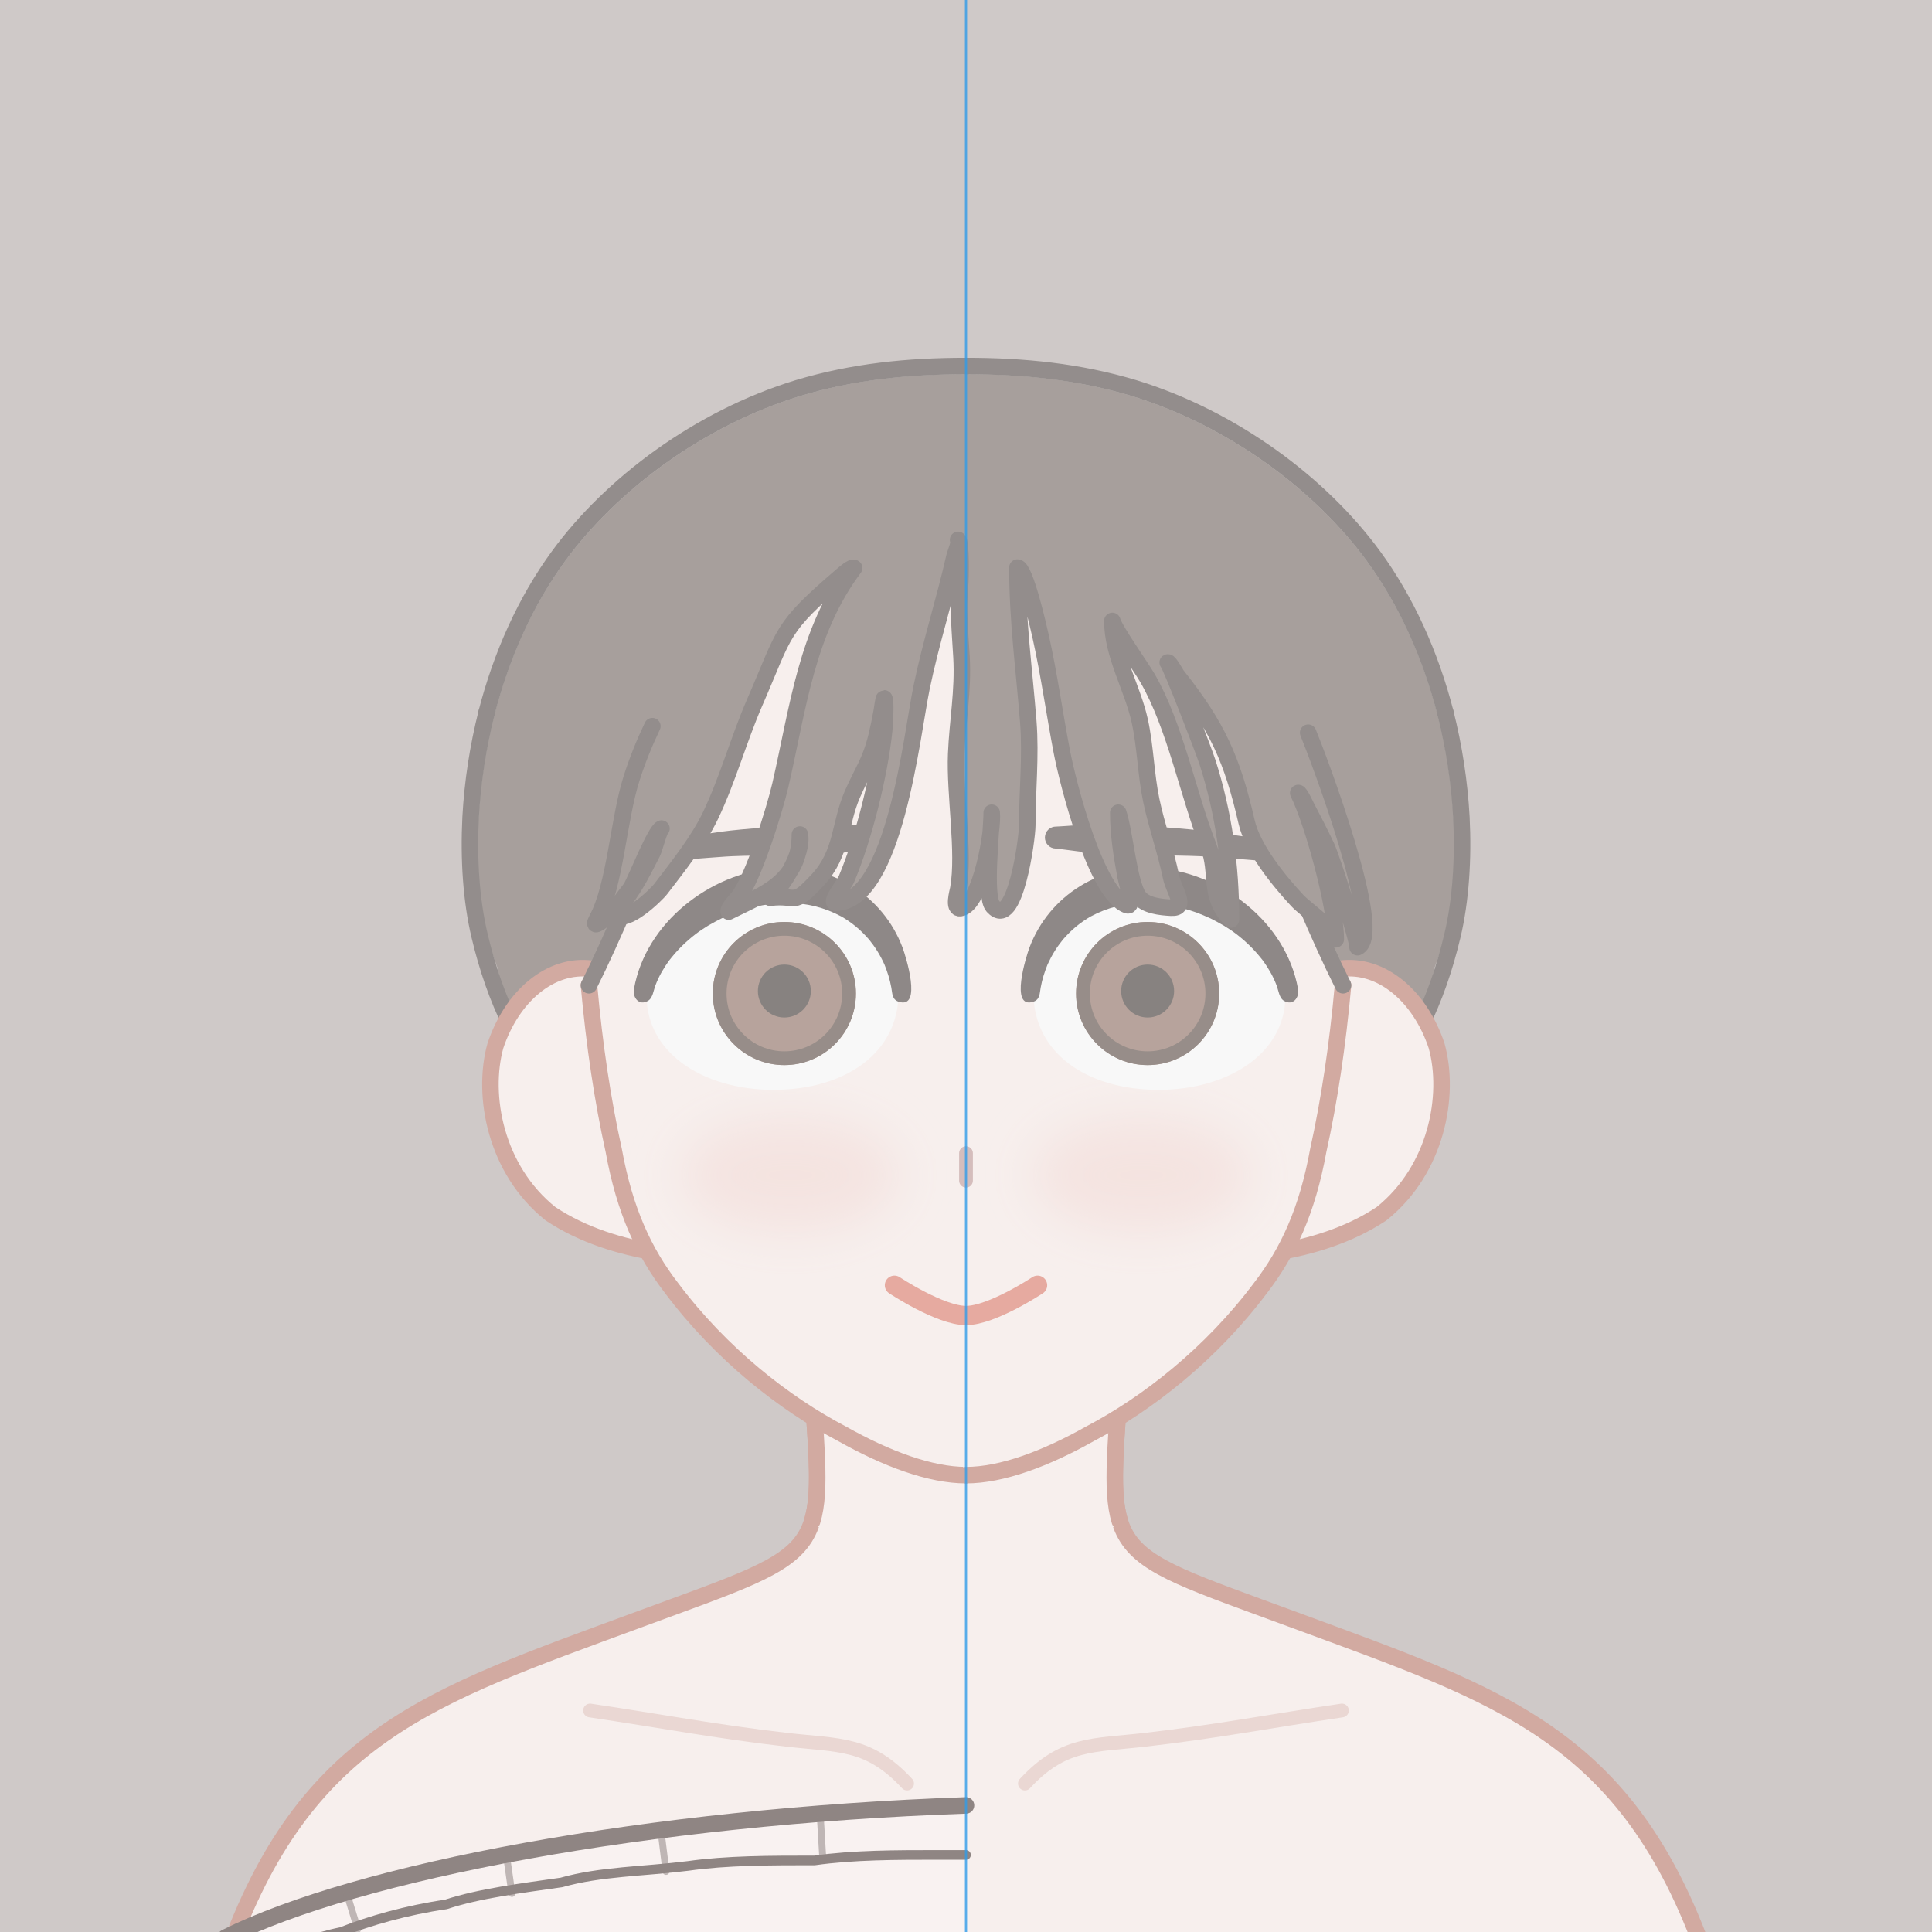
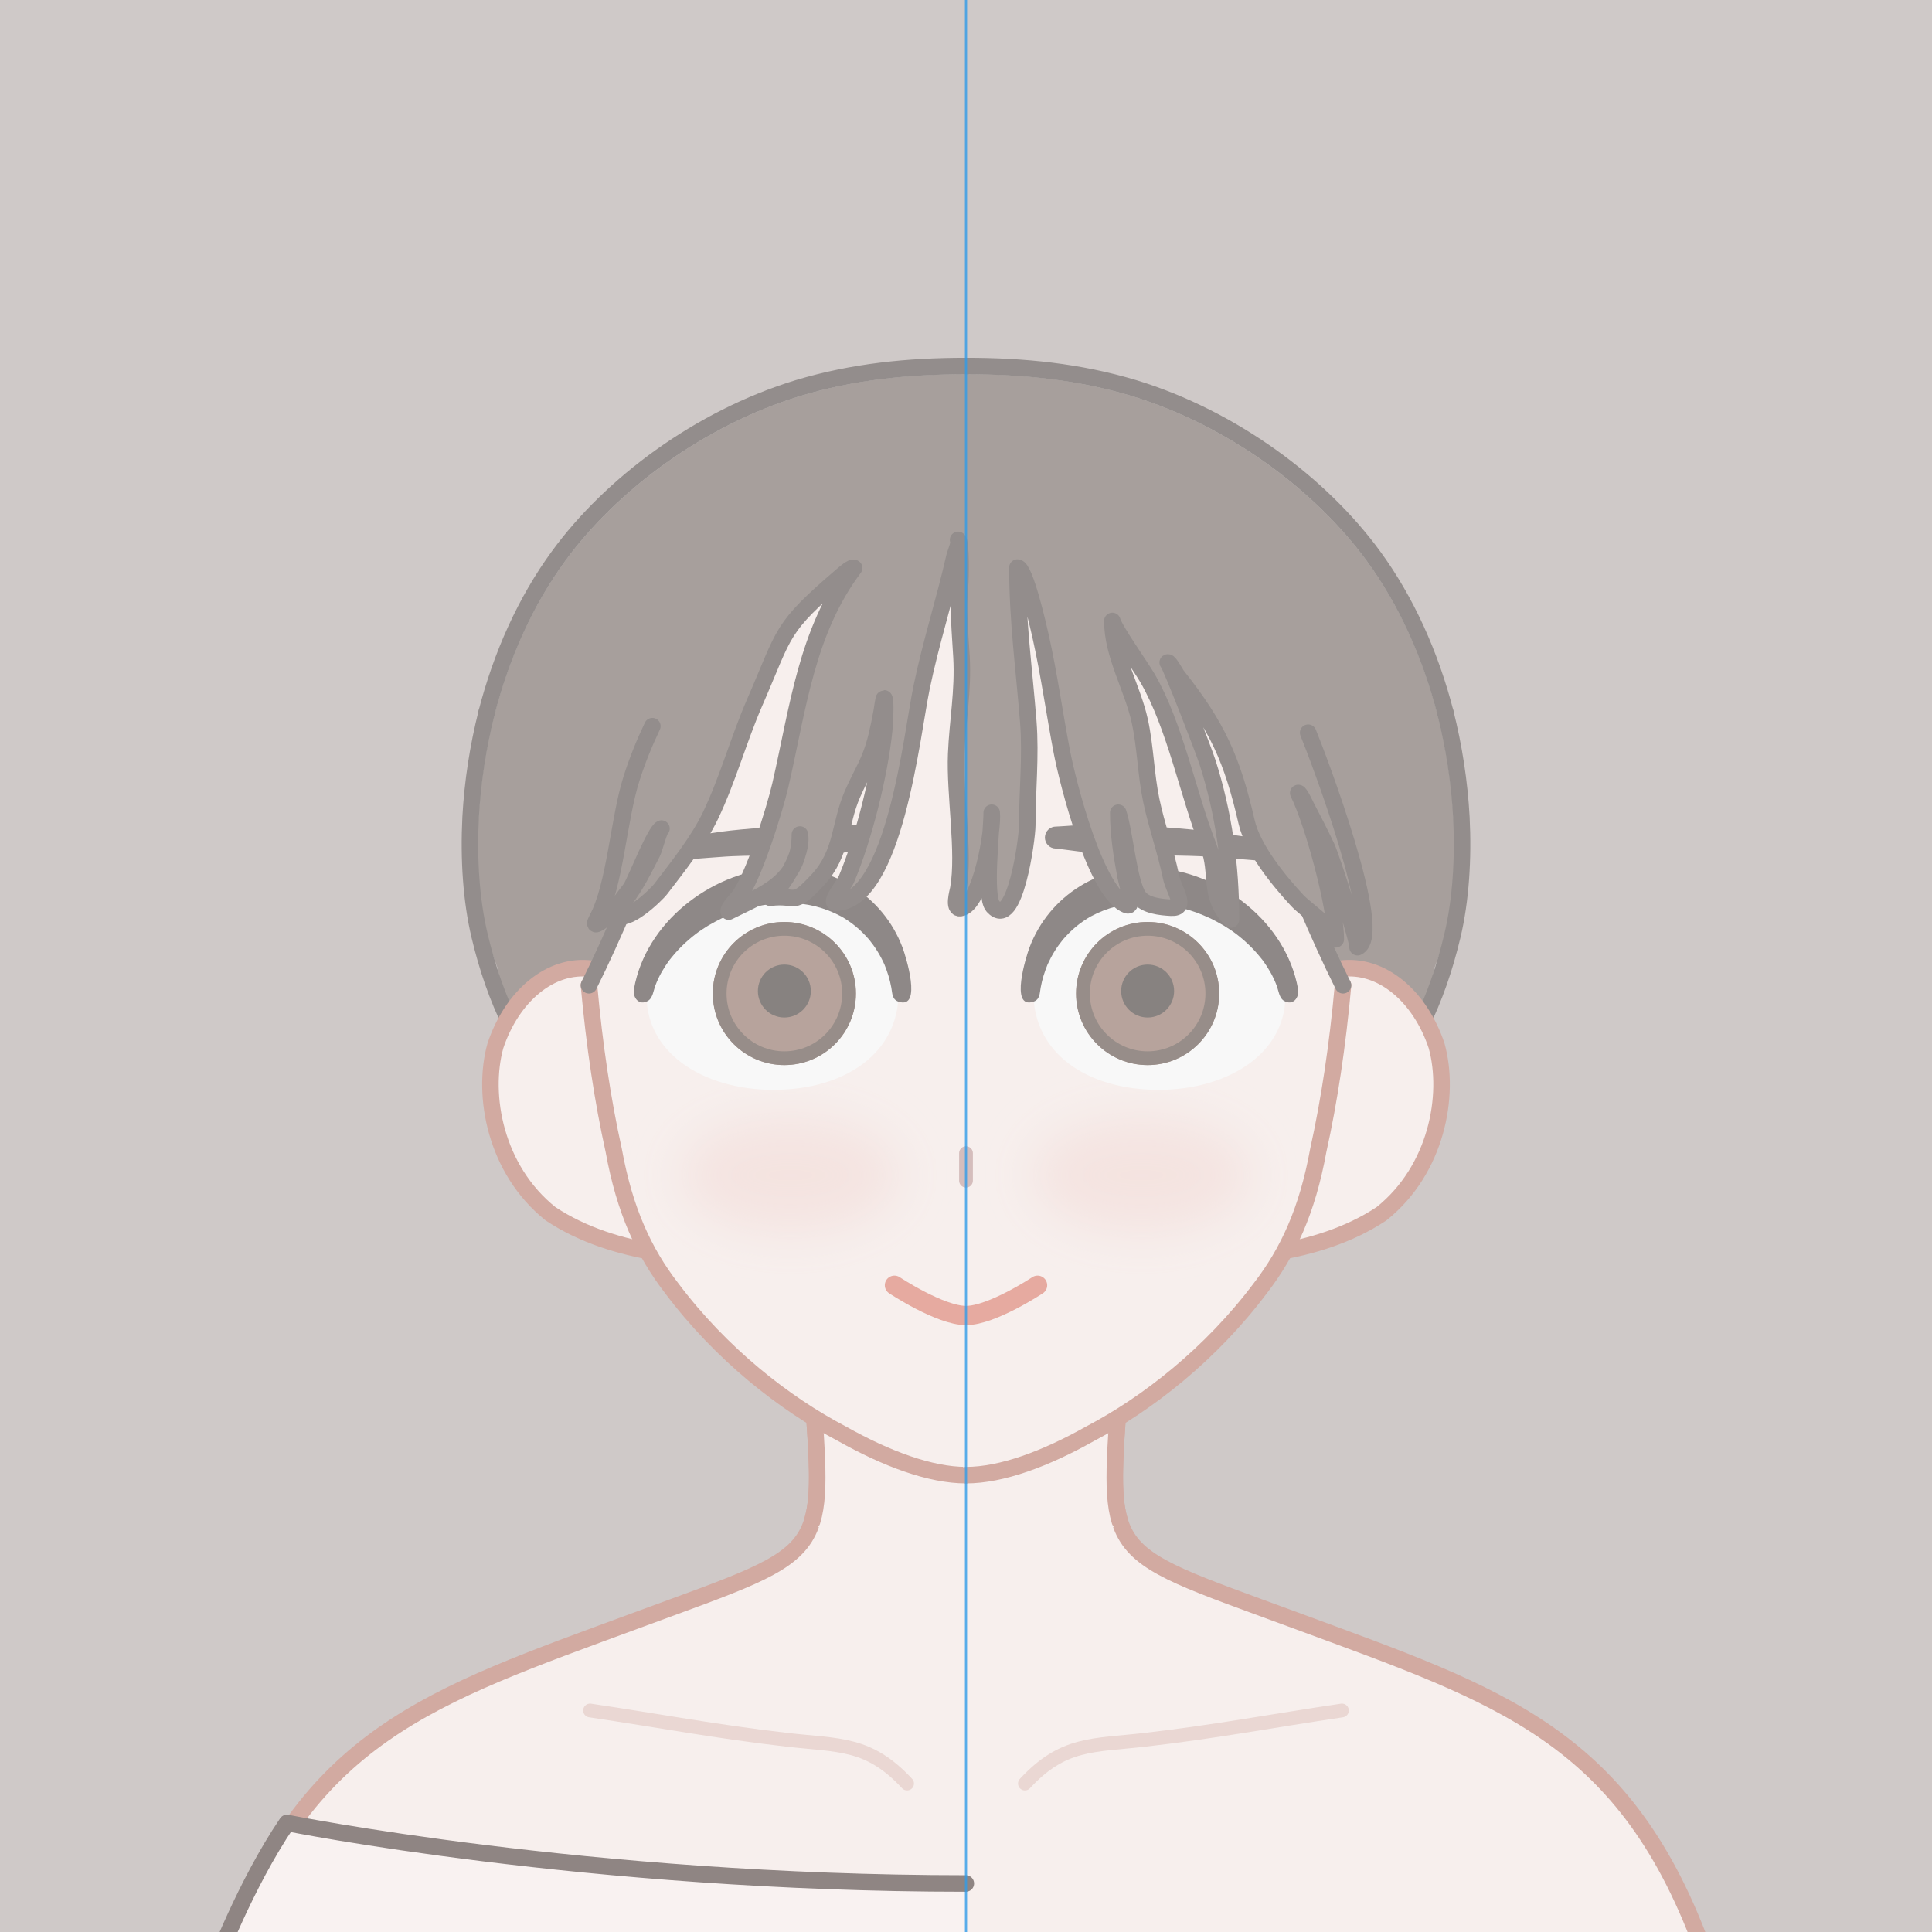
<svg xmlns="http://www.w3.org/2000/svg" width="702" height="702" viewBox="0 0 702 702">
+   <defs>
+     <clipPath id="clip-path-1">
+       <path d="M215.154 389.2 L359.154 389.2 L359.154 464.8 L215.154 464.8 Z" />
+     </clipPath>
+     <filter id="filter-1" filterUnits="userSpaceOnUse" x="218.154" y="377" width="138" height="100" color-interpolation-filters="sRGB">
+       <feGaussianBlur in="SourceGraphic" stdDeviation="9" color-interpolation-filters="linearRGB" />
+     </filter>
+     <clipPath id="clip-path-2">
+       <path d="M486.846 389.2 L342.846 389.2 L342.846 464.8 L486.846 464.8 Z" />
+     </clipPath>
+     <filter id="filter-2" filterUnits="userSpaceOnUse" x="345.846" y="377" width="138" height="100" color-interpolation-filters="sRGB">
+       <feGaussianBlur in="SourceGraphic" stdDeviation="9" color-interpolation-filters="linearRGB" />
+     </filter>
+     <clipPath id="clip-path-3">
+       <path d="M235 360 C236.178 339.672 267.345 322.672 284.667 322.167 C308.335 321.476 326.5 338.667 326.5 360.667 C326.5 382.667 307 396 281 396 C255 396 233.727 381.963 235 360 Z" />
+     </clipPath>
+     <clipPath id="clip-path-4">
+       <path d="M467 360 C465.822 339.672 434.655 322.672 417.333 322.167 C393.665 321.476 375.5 338.667 375.5 360.667 C375.5 382.667 395 396 421 396 C447 396 468.273 381.963 467 360 Z" />
+     </clipPath>
+   </defs>
  <g id="_ref">
    <g opacity="0.5">
-       <defs>
-         <clipPath id="makeup-blush-clip-path-31">
-           <path d="M215.154 389.2 L359.154 389.2 L359.154 464.8 L215.154 464.8 Z" />
-         </clipPath>
-         <filter id="makeup-blush-filter-11" filterUnits="userSpaceOnUse" x="218.154" y="377" width="138" height="100" color-interpolation-filters="sRGB">
-           <feGaussianBlur in="SourceGraphic" stdDeviation="9" color-interpolation-filters="linearRGB" />
-         </filter>
-         <clipPath id="cg-eye1">
-           <path d="M242 360 C243.178 339.672 274.345 322.672 291.667 322.167 C315.335 321.476 333.5 338.667 333.5 360.667 C333.5 382.667 314 396 288 396 C262 396 240.727 381.963 242 360 Z" fill="#ffffff" />
-         </clipPath>
-       </defs>
-       <rect width="702" height="702" fill="#ada19f" />
+       <rect x="0" y="0" width="702" height="702" fill="#ada19f" />
      <g data-layer="body">
        <g>
-           <g>
-             <path d="M295.671 489.536 C295.86 492.716 296.144 496.116 296.464 499.642 C297.826 514.657 301.926 539.769 294.878 553.441 C290.261 562.398 280.92 569.129 263.403 576.878 C201.389 604.31 121.546 617.454 90.97 686.317 C84.138 701.704 75.573 709.986 91.684 710.505 C172.929 713.121 257.936 710.936 339.784 711.863 C343.856 711.909 347.928 711.955 352 712 L352 490 C333.295 490 314.238 489.776 295.671 489.536 Z" fill="#fdeeea" />
-             <path d="M82.239 710.936 C110.769 630.434 156.416 616.431 231.1 588.839 C305.46 561.366 299.091 568.122 294.374 492.286 C294.334 491.649 294.298 491.019 294.267 490.397" fill="none" stroke="#b46352" stroke-width="6" stroke-linecap="round" stroke-linejoin="round" />
-             <path d="M214.397 621.514 C239.223 625.184 260.265 629.212 285.965 632.16 C304.952 634.337 315.621 632.997 329.595 648.055" fill="none" stroke="#b46352" stroke-width="5" stroke-linecap="round" opacity="0.35" />
-           </g>
+           <path d="M295.671 489.536 C295.86 492.716 296.144 496.116 296.464 499.642 C297.826 514.657 301.926 539.769 294.878 553.441 C290.261 562.398 280.92 569.129 263.403 576.878 C201.389 604.31 121.546 617.454 90.97 686.317 C84.138 701.704 75.573 709.986 91.684 710.505 C172.929 713.121 257.936 710.936 339.784 711.863 C343.856 711.909 347.928 711.955 352 712 L352 490 C333.295 490 314.238 489.776 295.671 489.536 Z" fill="#fdeeea" />
+           <path d="M82.239 710.936 C110.769 630.434 156.416 616.431 231.1 588.839 C305.46 561.366 299.091 568.122 294.374 492.286 C294.334 491.649 294.298 491.019 294.267 490.397" fill="none" stroke="#b46352" stroke-width="6" stroke-linecap="round" stroke-linejoin="round" />
+           <path d="M214.397 621.514 C239.223 625.184 260.265 629.212 285.965 632.16 C304.952 634.337 315.621 632.997 329.595 648.055" fill="none" stroke="#b46352" stroke-width="5" stroke-linecap="round" opacity="0.35" />
        </g>
-         <g transform="translate(702 0) scale(-1 1)">
-           <g>
-             <path d="M295.671 489.536 C295.86 492.716 296.144 496.116 296.464 499.642 C297.826 514.657 301.926 539.769 294.878 553.441 C290.261 562.398 280.92 569.129 263.403 576.878 C201.389 604.31 121.546 617.454 90.97 686.317 C84.138 701.704 75.573 709.986 91.684 710.505 C172.929 713.121 257.936 710.936 339.784 711.863 C343.856 711.909 347.928 711.955 352 712 L352 490 C333.295 490 314.238 489.776 295.671 489.536 Z" fill="#fdeeea" />
-             <path d="M82.239 710.936 C110.769 630.434 156.416 616.431 231.1 588.839 C305.46 561.366 299.091 568.122 294.374 492.286 C294.334 491.649 294.298 491.019 294.267 490.397" fill="none" stroke="#b46352" stroke-width="6" stroke-linecap="round" stroke-linejoin="round" />
-             <path d="M214.397 621.514 C239.223 625.184 260.265 629.212 285.965 632.16 C304.952 634.337 315.621 632.997 329.595 648.055" fill="none" stroke="#b46352" stroke-width="5" stroke-linecap="round" opacity="0.35" />
-           </g>
+         <g>
+           <path d="M406.329 489.536 C406.14 492.716 405.856 496.116 405.536 499.642 C404.174 514.657 400.074 539.769 407.122 553.441 C411.739 562.398 421.08 569.129 438.597 576.878 C500.611 604.31 580.454 617.454 611.03 686.317 C617.862 701.704 626.427 709.986 610.316 710.505 C529.071 713.121 444.064 710.936 362.216 711.863 C358.144 711.909 354.072 711.955 350 712 L350 490 C368.705 490 387.762 489.776 406.329 489.536 Z" fill="#fdeeea" />
+           <path d="M619.761 710.936 C591.231 630.434 545.584 616.431 470.9 588.839 C396.54 561.366 402.909 568.122 407.626 492.286 C407.666 491.649 407.702 491.019 407.733 490.397" fill="none" stroke="#b46352" stroke-width="6" stroke-linecap="round" stroke-linejoin="round" />
+           <path d="M487.603 621.514 C462.777 625.184 441.735 629.212 416.035 632.16 C397.048 634.337 386.379 632.997 372.405 648.055" fill="none" stroke="#b46352" stroke-width="5" stroke-linecap="round" opacity="0.35" />
        </g>
      </g>
      <g data-layer="skinNeck">
        <g>
-           <g>
-             <path d="M296.464 499.642 C296.144 496.116 295.86 492.716 295.671 489.536 C314.238 489.776 333.295 490 352 490 L352 562.636 L351.354 562.564 L345.706 561.869 C333.876 560.36 321.926 558.6 310.081 557.018 C306.575 556.55 293.84 555.879 295.498 552.147 C301.677 538.233 297.784 514.195 296.464 499.642 Z" fill="#fdeeea" />
-             <path d="M295.107 552.726 C298.619 541.358 296.351 524.081 294.374 492.286" fill="none" stroke="#b46352" stroke-width="6" stroke-linecap="round" stroke-linejoin="round" />
-           </g>
+           <path d="M296.464 499.642 C296.144 496.116 295.86 492.716 295.671 489.536 C314.238 489.776 333.295 490 352 490 L352 562.636 L351.354 562.564 L345.706 561.869 C333.876 560.36 321.926 558.6 310.081 557.018 C306.575 556.55 293.84 555.879 295.498 552.147 C301.677 538.233 297.784 514.195 296.464 499.642 Z" fill="#fdeeea" />
+           <path d="M295.107 552.726 C298.619 541.358 296.351 524.081 294.374 492.286" fill="none" stroke="#b46352" stroke-width="6" stroke-linecap="round" stroke-linejoin="round" />
        </g>
-         <g transform="translate(702 0) scale(-1 1)">
-           <g>
-             <path d="M296.464 499.642 C296.144 496.116 295.86 492.716 295.671 489.536 C314.238 489.776 333.295 490 352 490 L352 562.636 L351.354 562.564 L345.706 561.869 C333.876 560.36 321.926 558.6 310.081 557.018 C306.575 556.55 293.84 555.879 295.498 552.147 C301.677 538.233 297.784 514.195 296.464 499.642 Z" fill="#fdeeea" />
-             <path d="M295.107 552.726 C298.619 541.358 296.351 524.081 294.374 492.286" fill="none" stroke="#b46352" stroke-width="6" stroke-linecap="round" stroke-linejoin="round" />
-           </g>
+         <g>
+           <path d="M405.536 499.642 C405.856 496.116 406.14 492.716 406.329 489.536 C387.762 489.776 368.705 490 350 490 L350 562.636 L350.646 562.564 L356.294 561.869 C368.124 560.36 380.074 558.6 391.919 557.018 C395.425 556.55 408.16 555.879 406.502 552.147 C400.323 538.233 404.216 514.195 405.536 499.642 Z" fill="#fdeeea" />
+           <path d="M406.893 552.726 C403.381 541.358 405.649 524.081 407.626 492.286" fill="none" stroke="#b46352" stroke-width="6" stroke-linecap="round" stroke-linejoin="round" />
        </g>
      </g>
      <g data-layer="hairBase">
        <g>
-           <g>
-             <path d="M352 381.448 L352 135.951 L351.016 135.951 C330.344 135.951 310.656 137.919 290.968 143.826 C255.53 154.654 224.03 178.279 205.327 203.873 C186.623 229.467 175.795 262.936 173.826 297.39 C172.842 317.077 174.811 336.765 180.717 351.531 C182.027 358.081 184.209 364.632 187.262 370.602 C187.365 370.682 201.168 393.038 203.562 396.448 C204.832 398.257 211.612 404.019 213.517 405.842 C223.248 415.153 227.833 417.061 239.562 423.948 C253.821 432.321 287.168 441.633 303.192 437.819 C328.028 431.907 350.54 430.17 351.074 398.222 C351.102 396.519 351.452 381.949 352 381.448 Z" fill="#5d4e48" />
-           </g>
-           <g>
-             <path d="M351 133 C330 133 310 135 290 141 C254 152 222 176 203 202 C191 218.4 182.2 238 176.8 259" fill="none" stroke="#352a27" stroke-width="6" stroke-linecap="round" stroke-linejoin="round" />
-           </g>
-           <g>
-             <path d="M176.8 259 C173.7 271.3 171.7 284.1 171 297 C170.247 312.067 171.196 327.134 174.275 340.064 C179.731 362.97 189.199 384.12 205.639 400.625 C218.159 413.194 231.61 422.103 248.042 428.491 C248.47 428.658 248.896 428.816 249.319 428.964 C252.635 430.122 260.334 430.818 262.896 432.282" fill="none" stroke="#352a27" stroke-width="6" stroke-linecap="round" stroke-linejoin="round" />
-           </g>
+           <path d="M352 381.448 L352 135.951 L351.016 135.951 C330.344 135.951 310.656 137.919 290.968 143.826 C255.53 154.654 224.03 178.279 205.327 203.873 C186.623 229.467 175.795 262.936 173.826 297.39 C172.842 317.077 174.811 336.765 180.717 351.531 C182.027 358.081 184.209 364.632 187.262 370.602 C187.365 370.682 201.168 393.038 203.562 396.448 C204.832 398.257 211.612 404.019 213.517 405.842 C223.248 415.153 227.833 417.061 239.562 423.948 C253.821 432.321 287.168 441.633 303.192 437.819 C328.028 431.907 350.54 430.17 351.074 398.222 C351.102 396.519 351.452 381.949 352 381.448 Z" fill="#5d4e48" />
+           <path d="M351 133 C330 133 310 135 290 141 C254 152 222 176 203 202 C191 218.4 182.2 238 176.8 259" fill="none" stroke="#352a27" stroke-width="6" stroke-linecap="round" stroke-linejoin="round" />
+           <path d="M176.8 259 C173.7 271.3 171.7 284.1 171 297 C170.247 312.067 171.196 327.134 174.275 340.064 C179.731 362.97 189.199 384.12 205.639 400.625 C218.159 413.194 231.61 422.103 248.042 428.491 C248.47 428.658 248.896 428.816 249.319 428.964 C252.635 430.122 260.334 430.818 262.896 432.282" fill="none" stroke="#352a27" stroke-width="6" stroke-linecap="round" stroke-linejoin="round" />
        </g>
-         <g transform="translate(702 0) scale(-1 1)">
-           <g>
-             <path d="M352 381.448 L352 135.951 L351.016 135.951 C330.344 135.951 310.656 137.919 290.968 143.826 C255.53 154.654 224.03 178.279 205.327 203.873 C186.623 229.467 175.795 262.936 173.826 297.39 C172.842 317.077 174.811 336.765 180.717 351.531 C182.027 358.081 184.209 364.632 187.262 370.602 C187.365 370.682 201.168 393.038 203.562 396.448 C204.832 398.257 211.612 404.019 213.517 405.842 C223.248 415.153 227.833 417.061 239.562 423.948 C253.821 432.321 287.168 441.633 303.192 437.819 C328.028 431.907 350.54 430.17 351.074 398.222 C351.102 396.519 351.452 381.949 352 381.448 Z" fill="#5d4e48" />
-           </g>
-           <g>
-             <path d="M351 133 C330 133 310 135 290 141 C254 152 222 176 203 202 C191 218.4 182.2 238 176.8 259" fill="none" stroke="#352a27" stroke-width="6" stroke-linecap="round" stroke-linejoin="round" />
-           </g>
-           <g>
-             <path d="M176.8 259 C173.7 271.3 171.7 284.1 171 297 C170.247 312.067 171.196 327.134 174.275 340.064 C179.731 362.97 189.199 384.12 205.639 400.625 C218.159 413.194 231.61 422.103 248.042 428.491 C248.47 428.658 248.896 428.816 249.319 428.964 C252.635 430.122 260.334 430.818 262.896 432.282" fill="none" stroke="#352a27" stroke-width="6" stroke-linecap="round" stroke-linejoin="round" />
-           </g>
+         <g>
+           <path d="M350 381.448 L350 135.951 L350.984 135.951 C371.656 135.951 391.344 137.919 411.032 143.826 C446.47 154.654 477.97 178.279 496.673 203.873 C515.377 229.467 526.205 262.936 528.174 297.39 C529.158 317.077 527.189 336.765 521.283 351.531 C519.973 358.081 517.791 364.632 514.738 370.602 C514.635 370.682 500.832 393.038 498.438 396.448 C497.168 398.257 490.388 404.019 488.483 405.842 C478.752 415.153 474.167 417.061 462.438 423.948 C448.179 432.321 414.832 441.633 398.808 437.819 C373.972 431.907 351.46 430.17 350.926 398.222 C350.898 396.519 350.548 381.949 350 381.448 Z" fill="#5d4e48" />
+           <path d="M351 133 C372 133 392 135 412 141 C448 152 480 176 499 202 C511 218.4 519.8 238 525.2 259" fill="none" stroke="#352a27" stroke-width="6" stroke-linecap="round" stroke-linejoin="round" />
+           <path d="M525.2 259 C528.3 271.3 530.3 284.1 531 297 C531.753 312.067 530.804 327.134 527.725 340.064 C522.269 362.97 512.801 384.12 496.361 400.625 C483.841 413.194 470.39 422.103 453.958 428.491 C453.53 428.658 453.104 428.816 452.681 428.964 C449.365 430.122 441.666 430.818 439.104 432.282" fill="none" stroke="#352a27" stroke-width="6" stroke-linecap="round" stroke-linejoin="round" />
        </g>
      </g>
      <g data-layer="ear">
        <g>
-           <g>
-             <path d="M215 352 C200 350 186 362 180 380 C175 398 180 425 200 441 C212 449 226 453 238 455 L225 380 Z" fill="#fdeeea" />
-             <path d="M215 352 C200 350 186 362 180 380 C175 398 180 425 200 441 C212 449 226 453 238 455" fill="none" stroke="#b46352" stroke-width="6" stroke-linecap="round" stroke-linejoin="round" />
-           </g>
+           <path d="M215 352 C200 350 186 362 180 380 C175 398 180 425 200 441 C212 449 226 453 238 455 L225 380 Z" fill="#fdeeea" />
+           <path d="M215 352 C200 350 186 362 180 380 C175 398 180 425 200 441 C212 449 226 453 238 455" fill="none" stroke="#b46352" stroke-width="6" stroke-linecap="round" stroke-linejoin="round" />
        </g>
-         <g transform="translate(702 0) scale(-1 1)">
-           <g>
-             <path d="M215 352 C200 350 186 362 180 380 C175 398 180 425 200 441 C212 449 226 453 238 455 L225 380 Z" fill="#fdeeea" />
-             <path d="M215 352 C200 350 186 362 180 380 C175 398 180 425 200 441 C212 449 226 453 238 455" fill="none" stroke="#b46352" stroke-width="6" stroke-linecap="round" stroke-linejoin="round" />
-           </g>
+         <g>
+           <path d="M487 352 C502 350 516 362 522 380 C527 398 522 425 502 441 C490 449 476 453 464 455 L477 380 Z" fill="#fdeeea" />
+           <path d="M487 352 C502 350 516 362 522 380 C527 398 522 425 502 441 C490 449 476 453 464 455" fill="none" stroke="#b46352" stroke-width="6" stroke-linecap="round" stroke-linejoin="round" />
        </g>
      </g>
      <g data-layer="face">
        <g>
-           <g>
-             <path d="M352 200 L351 200 C322 200 296 208 278 228 C262 246 250 272 240 298 C232 318 223 340 214 358 C216 380 219 400 223 418 C227 440 234 455 244 468 C262 492 285 510 306 521 C322 530 338 536 351 536 L352 536 Z" fill="#fdeeea" />
-             <path d="M214 358 C216 380 219 400 223 418 C227 440 234 455 244 468 C262 492 285 510 306 521 C322 530 338 536 351 536" fill="none" stroke="#b46352" stroke-width="6" stroke-linecap="round" stroke-linejoin="round" />
-           </g>
+           <path d="M352 200 L351 200 C322 200 296 208 278 228 C262 246 250 272 240 298 C232 318 223 340 214 358 C216 380 219 400 223 418 C227 440 234 455 244 468 C262 492 285 510 306 521 C322 530 338 536 351 536 L352 536 Z" fill="#fdeeea" />
+           <path d="M214 358 C216 380 219 400 223 418 C227 440 234 455 244 468 C262 492 285 510 306 521 C322 530 338 536 351 536" fill="none" stroke="#b46352" stroke-width="6" stroke-linecap="round" stroke-linejoin="round" />
        </g>
-         <g transform="translate(702 0) scale(-1 1)">
-           <g>
-             <path d="M352 200 L351 200 C322 200 296 208 278 228 C262 246 250 272 240 298 C232 318 223 340 214 358 C216 380 219 400 223 418 C227 440 234 455 244 468 C262 492 285 510 306 521 C322 530 338 536 351 536 L352 536 Z" fill="#fdeeea" />
-             <path d="M214 358 C216 380 219 400 223 418 C227 440 234 455 244 468 C262 492 285 510 306 521 C322 530 338 536 351 536" fill="none" stroke="#b46352" stroke-width="6" stroke-linecap="round" stroke-linejoin="round" />
-           </g>
+         <g>
+           <path d="M350 200 L351 200 C380 200 406 208 424 228 C440 246 452 272 462 298 C470 318 479 340 488 358 C486 380 483 400 479 418 C475 440 468 455 458 468 C440 492 417 510 396 521 C380 530 364 536 351 536 L350 536 Z" fill="#fdeeea" />
+           <path d="M488 358 C486 380 483 400 479 418 C475 440 468 455 458 468 C440 492 417 510 396 521 C380 530 364 536 351 536" fill="none" stroke="#b46352" stroke-width="6" stroke-linecap="round" stroke-linejoin="round" />
        </g>
      </g>
      <g data-layer="makeup">
-         <g>
-           <g>
-             <g clip-path="url(#makeup-blush-clip-path-31)">
-               <g filter="url(#makeup-blush-filter-11)">
-                 <ellipse cx="287.154" cy="427" rx="40" ry="21" fill="#f3bfb8" opacity="0.5" />
-               </g>
-             </g>
+         <g clip-path="url(#clip-path-1)">
+           <g filter="url(#filter-1)">
+             <ellipse cx="287.154" cy="427" rx="40" ry="21" fill="#f3bfb8" opacity="0.5" />
          </g>
        </g>
-         <g transform="translate(702 0) scale(-1 1)">
-           <g>
-             <g clip-path="url(#makeup-blush-clip-path-31)">
-               <g filter="url(#makeup-blush-filter-11)">
-                 <ellipse cx="287.154" cy="427" rx="40" ry="21" fill="#f3bfb8" opacity="0.5" />
-               </g>
-             </g>
+         <g clip-path="url(#clip-path-2)">
+           <g filter="url(#filter-2)">
+             <ellipse cx="414.846" cy="427" rx="40" ry="21" fill="#f3bfb8" opacity="0.5" />
          </g>
        </g>
      </g>
      <g data-layer="mouth">
+         <line x1="351" y1="419" x2="351" y2="429" fill="none" stroke="#b98a88" stroke-width="5" stroke-linecap="round" />
+         <path d="M325 467 C325 467 341.59 478 351 478 C360.41 478 377 467 377 467" fill="none" stroke="#dc6450" stroke-width="7" stroke-linecap="round" stroke-linejoin="round" />
+       </g>
+       <g data-layer="eye">
        <g>
-           <path d="M351 419 L351 429" fill="none" stroke="#b98a88" stroke-width="5" stroke-linecap="round" />
+           <path d="M235 360 C236.178 339.672 267.345 322.672 284.667 322.167 C308.335 321.476 326.5 338.667 326.5 360.667 C326.5 382.667 307 396 281 396 C255 396 233.727 381.963 235 360 Z" fill="#ffffff" />
+           <g clip-path="url(#clip-path-3)">
+             <g>
+               <circle cx="285" cy="361" r="26" fill="#7e5647" />
+               <circle cx="285" cy="360.097" r="9.62" fill="#1e1410" />
+             </g>
+             <circle cx="285" cy="361" r="23.5" fill="none" stroke="#3e2a22" stroke-width="5" />
+           </g>
+           <path d="M321.289 350.247 L321.346 350.404 C319.72 346.855 318.084 344.255 315.641 341.211 L315.758 341.37 C312.598 337.758 309.589 335.249 305.429 332.847 L305.628 332.973 C293.334 326.364 280.171 327.046 267.294 331.56 L267.289 331.557 C265.521 332.234 263.886 332.924 262.166 333.715 L262.341 333.62 C260.606 334.487 259.011 335.351 257.333 336.322 L257.49 336.215 C255.896 337.216 254.303 338.226 252.808 339.373 L252.946 339.255 C248.932 342.384 246.172 345.112 243.03 349.127 L243.12 348.988 C241.035 351.95 239.428 354.662 238.138 358.063 C237.417 359.962 237.212 362.663 235.378 363.705 C232.23 365.493 229.768 362.578 230.37 359.245 C234.705 335.218 257.857 317.36 281.406 315.393 C302.011 313.672 320.776 325.333 327.927 344.263 C329.104 347.378 335.185 366.695 326.618 364.006 C324.101 363.216 324.256 360.996 323.878 358.899 C323.309 355.745 322.477 353.208 321.289 350.247 Z" fill="#2b201d" />
        </g>
        <g>
-           <path d="M325 467 C325 467 341.59 478 351 478 C360.41 478 377 467 377 467" fill="none" stroke="#dc6450" stroke-width="7" stroke-linecap="round" stroke-linejoin="round" />
-         </g>
-       </g>
-       <g data-layer="eye">
-         <g transform="translate(285 361) scale(1) translate(-292 -361)">
-           <path d="M242 360 C243.178 339.672 274.345 322.672 291.667 322.167 C315.335 321.476 333.5 338.667 333.5 360.667 C333.5 382.667 314 396 288 396 C262 396 240.727 381.963 242 360 Z" fill="#ffffff" />
-           <g clip-path="url(#cg-eye1)">
-             <g transform="translate(292 361) scale(0.26)">
-               <g transform="translate(-110 -110) scale(1)">
-                 <g>
-                   <circle cx="110" cy="110" r="100" fill="#7e5647" />
-                   <circle cx="110" cy="106.526" r="37" fill="#1e1410" />
-                 </g>
-               </g>
+           <path d="M467 360 C465.822 339.672 434.655 322.672 417.333 322.167 C393.665 321.476 375.5 338.667 375.5 360.667 C375.5 382.667 395 396 421 396 C447 396 468.273 381.963 467 360 Z" fill="#ffffff" />
+           <g clip-path="url(#clip-path-4)">
+             <g>
+               <circle cx="417" cy="361" r="26" fill="#7e5647" />
+               <circle cx="417" cy="360.097" r="9.62" fill="#1e1410" />
            </g>
-             <circle cx="292" cy="361" r="23.5" fill="none" stroke="#3e2a22" stroke-width="5" />
+             <circle cx="417" cy="361" r="23.5" fill="none" stroke="#3e2a22" stroke-width="5" />
          </g>
-           <g>
-             <path d="M328.289 350.247 L328.346 350.404 C326.72 346.855 325.084 344.255 322.641 341.211 L322.758 341.37 C319.598 337.758 316.589 335.249 312.429 332.847 L312.628 332.973 C300.334 326.364 287.171 327.046 274.294 331.56 L274.289 331.557 C272.521 332.234 270.886 332.924 269.166 333.715 L269.341 333.62 C267.606 334.487 266.011 335.351 264.333 336.322 L264.49 336.215 C262.896 337.216 261.303 338.226 259.808 339.373 L259.946 339.255 C255.932 342.384 253.172 345.112 250.03 349.127 L250.12 348.988 C248.035 351.95 246.428 354.662 245.138 358.063 C244.417 359.962 244.212 362.663 242.378 363.705 C239.23 365.493 236.768 362.578 237.37 359.245 C241.705 335.218 264.857 317.36 288.406 315.393 C309.011 313.672 327.776 325.333 334.927 344.263 C336.104 347.378 342.185 366.695 333.618 364.006 C331.101 363.216 331.256 360.996 330.878 358.899 C330.309 355.745 329.477 353.208 328.289 350.247 Z" fill="#2b201d" />
-           </g>
-         </g>
-         <g transform="translate(702 0) scale(-1 1)">
-           <g transform="translate(285 361) scale(1) translate(-292 -361)">
-             <path d="M242 360 C243.178 339.672 274.345 322.672 291.667 322.167 C315.335 321.476 333.5 338.667 333.5 360.667 C333.5 382.667 314 396 288 396 C262 396 240.727 381.963 242 360 Z" fill="#ffffff" />
-             <g clip-path="url(#cg-eye1)">
-               <g transform="translate(292 361) scale(0.26)">
-                 <g transform="translate(-110 -110) scale(1)">
-                   <g>
-                     <circle cx="110" cy="110" r="100" fill="#7e5647" />
-                     <circle cx="110" cy="106.526" r="37" fill="#1e1410" />
-                   </g>
-                 </g>
-               </g>
-               <circle cx="292" cy="361" r="23.5" fill="none" stroke="#3e2a22" stroke-width="5" />
-             </g>
-             <g>
-               <path d="M328.289 350.247 L328.346 350.404 C326.72 346.855 325.084 344.255 322.641 341.211 L322.758 341.37 C319.598 337.758 316.589 335.249 312.429 332.847 L312.628 332.973 C300.334 326.364 287.171 327.046 274.294 331.56 L274.289 331.557 C272.521 332.234 270.886 332.924 269.166 333.715 L269.341 333.62 C267.606 334.487 266.011 335.351 264.333 336.322 L264.49 336.215 C262.896 337.216 261.303 338.226 259.808 339.373 L259.946 339.255 C255.932 342.384 253.172 345.112 250.03 349.127 L250.12 348.988 C248.035 351.95 246.428 354.662 245.138 358.063 C244.417 359.962 244.212 362.663 242.378 363.705 C239.23 365.493 236.768 362.578 237.37 359.245 C241.705 335.218 264.857 317.36 288.406 315.393 C309.011 313.672 327.776 325.333 334.927 344.263 C336.104 347.378 342.185 366.695 333.618 364.006 C331.101 363.216 331.256 360.996 330.878 358.899 C330.309 355.745 329.477 353.208 328.289 350.247 Z" fill="#2b201d" />
-             </g>
-           </g>
+           <path d="M380.711 350.247 L380.654 350.404 C382.28 346.855 383.916 344.255 386.359 341.211 L386.242 341.37 C389.402 337.758 392.411 335.249 396.571 332.847 L396.372 332.973 C408.666 326.364 421.829 327.046 434.706 331.56 L434.711 331.557 C436.479 332.234 438.114 332.924 439.834 333.715 L439.659 333.62 C441.394 334.487 442.989 335.351 444.667 336.322 L444.51 336.215 C446.104 337.216 447.697 338.226 449.192 339.373 L449.054 339.255 C453.068 342.384 455.828 345.112 458.97 349.127 L458.88 348.988 C460.965 351.95 462.572 354.662 463.862 358.063 C464.583 359.962 464.788 362.663 466.622 363.705 C469.77 365.493 472.232 362.578 471.63 359.245 C467.295 335.218 444.143 317.36 420.594 315.393 C399.989 313.672 381.224 325.333 374.073 344.263 C372.896 347.378 366.815 366.695 375.382 364.006 C377.899 363.216 377.744 360.996 378.122 358.899 C378.691 355.745 379.523 353.208 380.711 350.247 Z" fill="#2b201d" />
        </g>
      </g>
      <g data-layer="hairLine">
-         <g>
-           <g>
-             <path d="M351 200 C322 200 296 208 278 228 C262 246 250 272 240 298 C232 318 223 340 214 358" fill="none" stroke="#352a27" stroke-width="6" stroke-linecap="round" stroke-linejoin="round" />
-           </g>
-         </g>
-         <g transform="translate(702 0) scale(-1 1)">
-           <g>
-             <path d="M351 200 C322 200 296 208 278 228 C262 246 250 272 240 298 C232 318 223 340 214 358" fill="none" stroke="#352a27" stroke-width="6" stroke-linecap="round" stroke-linejoin="round" />
-           </g>
-         </g>
+         <path d="M351 200 C322 200 296 208 278 228 C262 246 250 272 240 298 C232 318 223 340 214 358" fill="none" stroke="#352a27" stroke-width="6" stroke-linecap="round" stroke-linejoin="round" />
+         <path d="M351 200 C380 200 406 208 424 228 C440 246 452 272 462 298 C470 318 479 340 488 358" fill="none" stroke="#352a27" stroke-width="6" stroke-linecap="round" stroke-linejoin="round" />
      </g>
      <g data-layer="brow">
-         <g>
-           <g transform="translate(-7 0)">
-             <g>
-               <g>
-                 <path d="M251.563 304.691 L255.184 304.191 L258.804 303.682 L262.422 303.165 L264.202 302.909 L266.052 302.647 L269.671 302.131 L269.885 302.102 L272.476 301.783 L273.478 301.681 L276.448 301.377 L277.18 301.313 L280.822 300.993 L282.158 300.878 L284.513 300.7 L288.158 300.433 L290.032 300.3 L291.841 300.188 L295.489 299.974 L299.137 299.777 L300.11 299.728 L302.817 299.614 L306.468 299.48 L307.714 299.451 L308.96 299.444 L310.208 299.458 L311.456 299.489 L312.704 299.536 L312.854 299.541 L313.976 299.599 L315.225 299.674 L316.474 299.757 L317.723 299.845 L318.973 299.935 L320.222 300.025 L321.471 300.113 L322.72 300.195 L323.969 300.27 L325.218 300.335 L326 300.389 L326.757 300.595 L327.459 300.945 L328.079 301.424 L328.594 302.016 L328.983 302.696 L329.232 303.44 L329.332 304.218 L329.277 305 L329.072 305.757 L328.722 306.459 L328.242 307.079 L327.651 307.594 L326.97 307.983 L326.227 308.232 L325.449 308.332 L324.206 308.469 L322.964 308.615 L321.721 308.77 L320.479 308.93 L319.237 309.092 L317.995 309.254 L316.753 309.414 L315.511 309.568 L314.268 309.715 L313.174 309.837 L313.048 309.852 L311.806 309.982 L310.563 310.096 L309.319 310.193 L308.075 310.27 L306.83 310.324 L303.178 310.433 L300.499 310.499 L299.554 310.524 L295.901 310.61 L292.247 310.679 L290.471 310.706 L288.629 310.744 L284.975 310.81 L282.661 310.845 L281.367 310.876 L277.713 310.959 L277.043 310.972 L274.124 311.073 L273.212 311.102 L270.782 311.231 L270.649 311.24 L267.003 311.504 L265.15 311.639 L263.368 311.774 L259.724 312.055 L256.08 312.344 L252.437 312.643 L251.653 312.652 L250.882 312.507 L250.154 312.215 L249.497 311.787 L248.937 311.239 L248.494 310.592 L248.186 309.871 L248.024 309.103 L248.015 308.319 L248.159 307.549 L248.451 306.821 L248.88 306.164 L249.428 305.603 L250.075 305.16 L250.796 304.852 Z" fill="#352a27" />
-               </g>
-             </g>
-           </g>
-         </g>
-         <g transform="translate(702 0) scale(-1 1)">
-           <g transform="translate(-7 0)">
-             <g>
-               <g>
-                 <path d="M251.563 304.691 L255.184 304.191 L258.804 303.682 L262.422 303.165 L264.202 302.909 L266.052 302.647 L269.671 302.131 L269.885 302.102 L272.476 301.783 L273.478 301.681 L276.448 301.377 L277.18 301.313 L280.822 300.993 L282.158 300.878 L284.513 300.7 L288.158 300.433 L290.032 300.3 L291.841 300.188 L295.489 299.974 L299.137 299.777 L300.11 299.728 L302.817 299.614 L306.468 299.48 L307.714 299.451 L308.96 299.444 L310.208 299.458 L311.456 299.489 L312.704 299.536 L312.854 299.541 L313.976 299.599 L315.225 299.674 L316.474 299.757 L317.723 299.845 L318.973 299.935 L320.222 300.025 L321.471 300.113 L322.72 300.195 L323.969 300.27 L325.218 300.335 L326 300.389 L326.757 300.595 L327.459 300.945 L328.079 301.424 L328.594 302.016 L328.983 302.696 L329.232 303.44 L329.332 304.218 L329.277 305 L329.072 305.757 L328.722 306.459 L328.242 307.079 L327.651 307.594 L326.97 307.983 L326.227 308.232 L325.449 308.332 L324.206 308.469 L322.964 308.615 L321.721 308.77 L320.479 308.93 L319.237 309.092 L317.995 309.254 L316.753 309.414 L315.511 309.568 L314.268 309.715 L313.174 309.837 L313.048 309.852 L311.806 309.982 L310.563 310.096 L309.319 310.193 L308.075 310.27 L306.83 310.324 L303.178 310.433 L300.499 310.499 L299.554 310.524 L295.901 310.61 L292.247 310.679 L290.471 310.706 L288.629 310.744 L284.975 310.81 L282.661 310.845 L281.367 310.876 L277.713 310.959 L277.043 310.972 L274.124 311.073 L273.212 311.102 L270.782 311.231 L270.649 311.24 L267.003 311.504 L265.15 311.639 L263.368 311.774 L259.724 312.055 L256.08 312.344 L252.437 312.643 L251.653 312.652 L250.882 312.507 L250.154 312.215 L249.497 311.787 L248.937 311.239 L248.494 310.592 L248.186 309.871 L248.024 309.103 L248.015 308.319 L248.159 307.549 L248.451 306.821 L248.88 306.164 L249.428 305.603 L250.075 305.16 L250.796 304.852 Z" fill="#352a27" />
-               </g>
-             </g>
-           </g>
-         </g>
+         <polygon points="244.563,304.691 248.184,304.191 251.804,303.682 255.422,303.165 257.202,302.909 259.052,302.647 262.671,302.131 262.885,302.102 265.476,301.783 266.478,301.681 269.448,301.377 270.18,301.313 273.822,300.993 275.158,300.878 277.513,300.7 281.158,300.433 283.032,300.3 284.841,300.188 288.489,299.974 292.137,299.777 293.11,299.728 295.817,299.614 299.468,299.48 300.714,299.451 301.96,299.444 303.208,299.458 304.456,299.489 305.704,299.536 305.854,299.541 306.976,299.599 308.225,299.674 309.474,299.757 310.723,299.845 311.973,299.935 313.222,300.025 314.471,300.113 315.72,300.195 316.969,300.27 318.218,300.335 319,300.389 319.757,300.595 320.459,300.945 321.079,301.424 321.594,302.016 321.983,302.696 322.232,303.44 322.332,304.218 322.277,305 322.072,305.757 321.722,306.459 321.242,307.079 320.651,307.594 319.97,307.983 319.227,308.232 318.449,308.332 317.206,308.469 315.964,308.615 314.721,308.77 313.479,308.93 312.237,309.092 310.995,309.254 309.753,309.414 308.511,309.568 307.268,309.715 306.174,309.837 306.048,309.852 304.806,309.982 303.563,310.096 302.319,310.193 301.075,310.27 299.83,310.324 296.178,310.433 293.499,310.499 292.554,310.524 288.901,310.61 285.247,310.679 283.471,310.706 281.629,310.744 277.975,310.81 275.661,310.845 274.367,310.876 270.713,310.959 270.043,310.972 267.124,311.073 266.212,311.102 263.782,311.231 263.649,311.24 260.003,311.504 258.15,311.639 256.368,311.774 252.724,312.055 249.08,312.344 245.437,312.643 244.653,312.652 243.882,312.507 243.154,312.215 242.497,311.787 241.937,311.239 241.494,310.592 241.186,309.871 241.024,309.103 241.015,308.319 241.159,307.549 241.451,306.821 241.88,306.164 242.428,305.603 243.075,305.16 243.796,304.852" fill="#352a27" />
+         <polygon points="457.437,304.691 453.816,304.191 450.196,303.682 446.578,303.165 444.798,302.909 442.948,302.647 439.329,302.131 439.115,302.102 436.524,301.783 435.522,301.681 432.552,301.377 431.82,301.313 428.178,300.993 426.842,300.878 424.487,300.7 420.842,300.433 418.968,300.3 417.159,300.188 413.511,299.974 409.863,299.777 408.89,299.728 406.183,299.614 402.532,299.48 401.286,299.451 400.04,299.444 398.792,299.458 397.544,299.489 396.296,299.536 396.146,299.541 395.024,299.599 393.775,299.674 392.526,299.757 391.277,299.845 390.027,299.935 388.778,300.025 387.529,300.113 386.28,300.195 385.031,300.27 383.782,300.335 383,300.389 382.243,300.595 381.541,300.945 380.921,301.424 380.406,302.016 380.017,302.696 379.768,303.44 379.668,304.218 379.723,305 379.928,305.757 380.278,306.459 380.758,307.079 381.349,307.594 382.03,307.983 382.773,308.232 383.551,308.332 384.794,308.469 386.036,308.615 387.279,308.77 388.521,308.93 389.763,309.092 391.005,309.254 392.247,309.414 393.489,309.568 394.732,309.715 395.826,309.837 395.952,309.852 397.194,309.982 398.437,310.096 399.681,310.193 400.925,310.27 402.17,310.324 405.822,310.433 408.501,310.499 409.446,310.524 413.099,310.61 416.753,310.679 418.529,310.706 420.371,310.744 424.025,310.81 426.339,310.845 427.633,310.876 431.287,310.959 431.957,310.972 434.876,311.073 435.788,311.102 438.218,311.231 438.351,311.24 441.997,311.504 443.85,311.639 445.632,311.774 449.276,312.055 452.92,312.344 456.563,312.643 457.347,312.652 458.118,312.507 458.846,312.215 459.503,311.787 460.063,311.239 460.506,310.592 460.814,309.871 460.976,309.103 460.985,308.319 460.841,307.549 460.549,306.821 460.12,306.164 459.572,305.603 458.925,305.16 458.204,304.852" fill="#352a27" />
      </g>
      <g data-layer="hairFront">
        <g>
          <path d="M305.733 186.817 C294.238 185.54 240.866 243.136 241.784 255.077 C240.674 255.077 237.645 262.575 237.04 263.852 C234.006 270.261 231.637 276.089 229.473 282.854 C224.722 297.701 223.528 321.784 216.907 333.952 C213.407 340.387 226.108 328.123 227.076 326.931 C230.866 322.261 234.236 315.291 237.026 309.901 C237.795 308.414 239.601 301.249 240.347 301.062 C238.166 301.789 231.236 319.065 229.51 322.228 C228.435 324.198 222.587 330.215 224.114 332.172 C227.041 335.923 238.104 325.612 240.196 322.868 C246.435 314.684 253.72 305.622 258.158 296.348 C264.504 283.087 268.361 268.689 274.232 255.207 C285.615 229.07 283.667 227.563 306.559 207.951 C307.048 207.532 310.213 204.734 310.855 205.376 C293.499 228.518 289.976 257.37 283.538 285.296 C281.488 294.185 273.607 319.587 268.207 326.141 C267.544 326.945 264.43 330.199 264.777 331.241 C277.93 324.664 290.644 320.536 290.644 303.218 C291.831 310.342 284.732 321.345 279.866 326.211 C289.86 324.962 287.816 329.767 297.21 319.63 C306.148 309.986 304.963 299.465 309.748 288.529 C313.292 280.43 316.178 276.925 318.446 267.693 C319.185 264.684 319.812 261.647 320.355 258.597 C320.424 258.212 321.049 253.73 321.241 253.739 C322.041 253.778 321.459 263.522 321.267 265.378 C319.582 281.592 313.948 304.242 307.629 319.276 C306.566 321.805 301.179 328.09 303.757 328.022 C325.032 327.462 331.26 267.224 334.852 249.846 C338.256 233.382 343.222 218.146 346.833 202.12 C347.04 201.199 348.955 196.711 348.126 196.158 C349.332 196.882 349.042 210.643 348.838 212.748 C347.986 221.541 348.873 229.957 349.364 238.732 C350.059 251.146 347.934 261.835 347.429 273.987 C346.822 288.613 350.548 309.592 348.214 322.887 C348.019 323.996 346.115 330.372 348.956 329.987 C356.523 328.961 360.983 301.091 360.341 295.314 C360.341 301.626 357.532 325.715 360.781 329.339 C368.735 338.212 373.266 304.663 373.26 299.881 C373.244 287.329 374.612 274.748 373.625 262.205 C372.119 243.085 369.682 225.736 369.682 206.217 C372.447 206.217 377.315 227.653 378.113 231.217 C381.227 245.136 383.138 259.223 385.834 273.211 C388.027 284.591 398.193 324.903 409.55 328.915 C412.213 329.855 409.257 319.897 409.014 318.59 C407.58 310.88 406.327 303.174 406.327 295.314 C408.779 302.672 410.148 320.777 413.814 325.876 C416.14 329.11 421.92 329.642 425.582 329.831 C431.62 330.142 426.496 323.463 425.524 318.748 C423.574 309.293 420.279 300.128 418.333 290.862 C416.338 281.36 416.222 271.498 414.15 262.002 C411.517 249.936 404.171 238.046 404.171 225.617 C405.173 229.13 414.446 242.077 416.925 246.355 C427.031 263.799 431.618 288.458 439.142 307.65 C442.904 317.245 438.783 325.616 447.282 334.115 C447.282 314.589 444.715 295.595 438.753 276.97 C437.283 272.379 425.183 241.242 424.29 240.706 C424.807 240.319 427.309 244.95 427.741 245.494 C442.366 263.88 447.776 276.073 452.977 298.72 C455.206 308.428 464.679 320.01 471.403 327.241 C474.338 330.396 485.364 338.029 485.364 341.3 C485.364 329.474 477.065 298.835 471.712 288.129 C472.243 287.864 474.524 292.787 474.638 293.005 C477.16 297.83 479.675 302.689 481.992 307.615 C484.148 312.198 493.676 342.547 493.268 344.174 C503.573 339.594 488.121 298.181 484.828 290.231 C478.386 274.676 474.483 257.911 467.253 242.781 C465.382 238.865 451.556 218.197 449.438 218.432 C447.864 219.831 447.717 219.032 447.38 217.507 C446.158 211.982 429.112 200.262 424.29 195.439 L425.008 195.439" fill="#5d4e48" />
          <path d="M237.04 263.852 C234.006 270.261 231.637 276.089 229.473 282.854 C224.722 297.701 223.528 321.784 216.907 333.952 C213.407 340.387 226.108 328.123 227.076 326.931 C230.866 322.261 234.236 315.291 237.026 309.901 C237.795 308.414 239.601 301.249 240.347 301.062 C238.166 301.789 231.236 319.065 229.51 322.228 C228.435 324.198 222.587 330.215 224.114 332.172 C227.041 335.923 238.104 325.612 240.196 322.868 C246.435 314.684 253.72 305.622 258.158 296.348 C264.504 283.087 268.361 268.689 274.232 255.207 C285.615 229.07 283.167 228.563 306.059 208.951 C306.548 208.532 309.713 205.734 310.355 206.376 C292.999 229.518 289.976 257.37 283.538 285.296 C281.488 294.185 273.607 319.587 268.207 326.141 C267.544 326.945 264.43 330.199 264.777 331.241 C277.93 324.664 290.644 320.536 290.644 303.218 C291.831 310.342 284.732 321.345 279.866 326.211 C289.86 324.962 287.816 329.767 297.21 319.63 C306.148 309.986 304.963 299.465 309.748 288.529 C313.292 280.43 316.178 276.925 318.446 267.693 C319.185 264.684 319.812 261.647 320.355 258.597 C320.424 258.212 321.049 253.73 321.241 253.739 C322.041 253.778 321.459 263.522 321.267 265.378 C319.582 281.592 313.948 304.242 307.629 319.276 C306.566 321.805 301.179 328.09 303.757 328.022 C325.032 327.462 331.26 267.224 334.852 249.846 C338.256 233.382 343.222 218.146 346.833 202.12 C347.04 201.199 348.955 196.711 348.126 196.158 C349.332 196.882 349.042 210.643 348.838 212.748 C347.986 221.541 348.873 229.957 349.364 238.732 C350.059 251.146 347.934 261.835 347.429 273.987 C346.822 288.613 350.548 309.592 348.214 322.887 C348.019 323.996 346.115 330.372 348.956 329.987 C356.523 328.961 360.983 301.091 360.341 295.314 C360.341 301.626 357.532 325.715 360.781 329.339 C368.735 338.212 373.266 304.663 373.26 299.881 C373.244 287.329 374.612 274.748 373.625 262.205 C372.119 243.085 369.682 225.736 369.682 206.217 C372.447 206.217 377.315 227.653 378.113 231.217 C381.227 245.136 383.138 259.223 385.834 273.211 C388.027 284.591 398.193 324.903 409.55 328.915 C412.213 329.855 409.257 319.897 409.014 318.59 C407.58 310.88 406.327 303.174 406.327 295.314 C408.779 302.672 410.148 320.777 413.814 325.876 C416.14 329.11 421.92 329.642 425.582 329.831 C431.62 330.142 426.496 323.463 425.524 318.748 C423.574 309.293 420.279 300.128 418.333 290.862 C416.338 281.36 416.222 271.498 414.15 262.002 C411.517 249.936 404.171 238.046 404.171 225.617 C405.173 229.13 414.446 242.077 416.925 246.355 C427.031 263.799 431.618 288.458 439.142 307.65 C442.904 317.245 438.783 325.616 447.282 334.115 C447.282 314.589 444.715 295.595 438.753 276.97 C437.283 272.379 425.183 241.242 424.29 240.706 C424.807 240.319 427.309 244.95 427.741 245.494 C442.366 263.88 447.776 276.073 452.977 298.72 C455.206 308.428 464.679 320.01 471.403 327.241 C474.338 330.396 485.364 338.029 485.364 341.3 C485.364 329.474 477.065 298.835 471.712 288.129 C472.243 287.864 474.524 292.787 474.638 293.005 C477.16 297.83 479.675 302.689 481.992 307.615 C484.148 312.198 493.676 342.547 493.268 344.174 C503.573 339.594 478.621 274.181 475.328 266.231" fill="none" stroke="#352a27" stroke-width="6" stroke-linecap="round" stroke-linejoin="round" />
        </g>
      </g>
    </g>
  </g>
  <g id="half">
-     <path d="M80 712 L82 704 C130 680 236 660 352 656 L352 712 Z" fill="#f9f2f1" />
-     <path d="M82 704 C130 680 236 660 351 656" fill="none" stroke="#8f8583" stroke-width="6" stroke-linecap="round" stroke-linejoin="round" />
-     <path d="M94 712 C104 708 114 704 124 702 C134 698 148 694 162 692 C174 688 190 686 204 684 C218 680 234 680 250 678 C264 676 280 676 296 676 C310 674 326 674 340 674 C345 674 349 674 351 674" fill="none" stroke="#8f8583" stroke-width="3.5" stroke-linecap="round" stroke-linejoin="round" />
-     <path d="M126 688 L130 701" fill="none" stroke="#8f8583" stroke-width="2.5" stroke-linecap="round" stroke-linejoin="round" opacity=".55" />
-     <path d="M184 674 L186 688" fill="none" stroke="#8f8583" stroke-width="2.5" stroke-linecap="round" stroke-linejoin="round" opacity=".55" />
-     <path d="M240 664 L242 680" fill="none" stroke="#8f8583" stroke-width="2.5" stroke-linecap="round" stroke-linejoin="round" opacity=".55" />
-     <path d="M298 659 L299 676" fill="none" stroke="#8f8583" stroke-width="2.5" stroke-linecap="round" stroke-linejoin="round" opacity=".55" />
+     <path d="M350.939 684.373 C213.373 684.373 104.273 662.373 104.273 662.373 C88.939 685.039 78.273 713.706 78.273 713.706 L351.606 719.706" fill="#f9f2f1" stroke="#8f8583" stroke-width="6" stroke-linecap="round" stroke-linejoin="round" />
  </g>
  <g id="_guide">
-     <line x1="351" y1="0" x2="351" y2="712" stroke="#2f9be8" stroke-width="0.8" opacity="0.8" />
+     <line x1="351" y1="0" x2="351" y2="712" fill="#000000" stroke="#2f9be8" stroke-width="0.8" opacity="0.8" />
  </g>
</svg>
